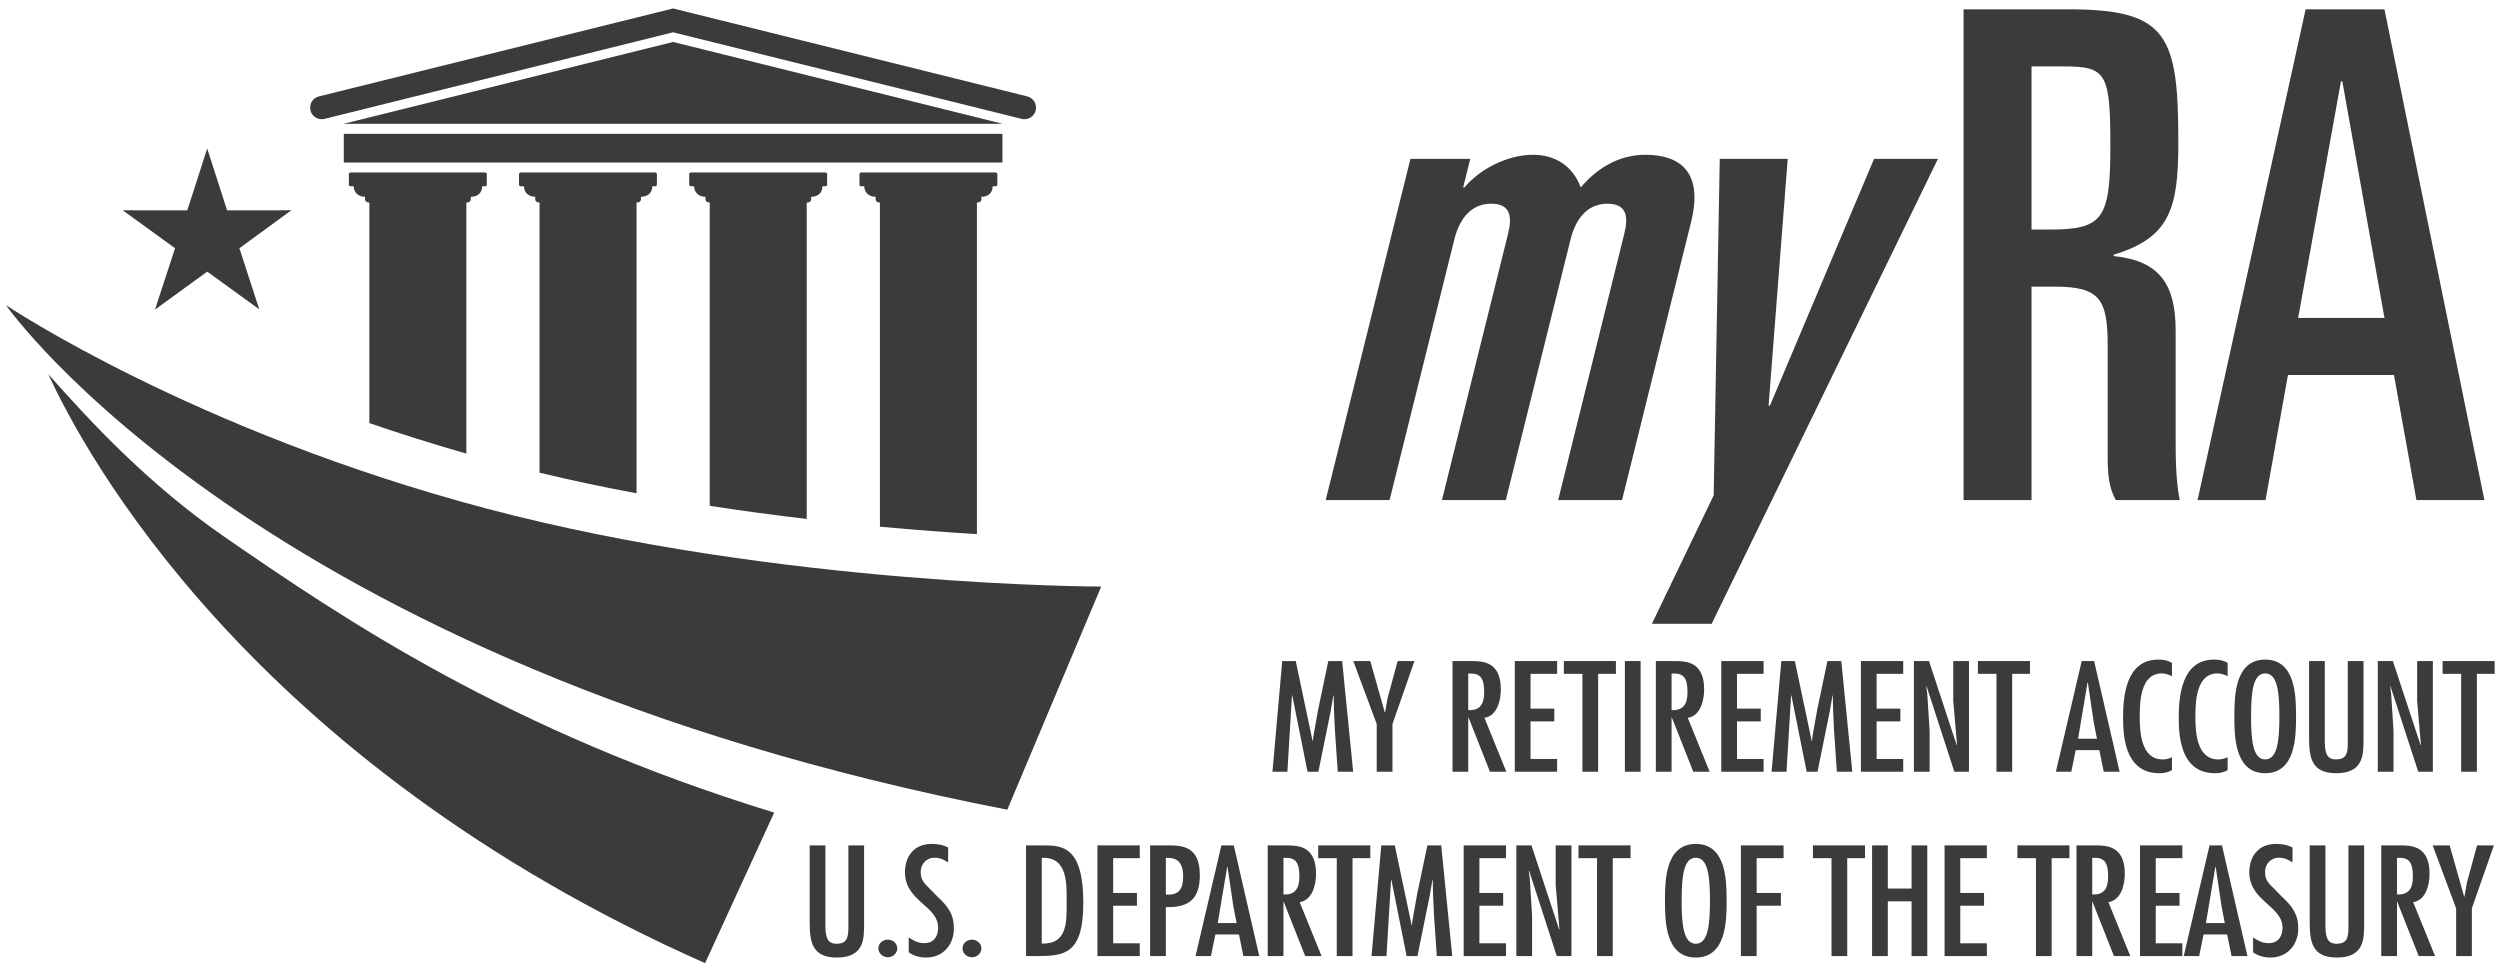
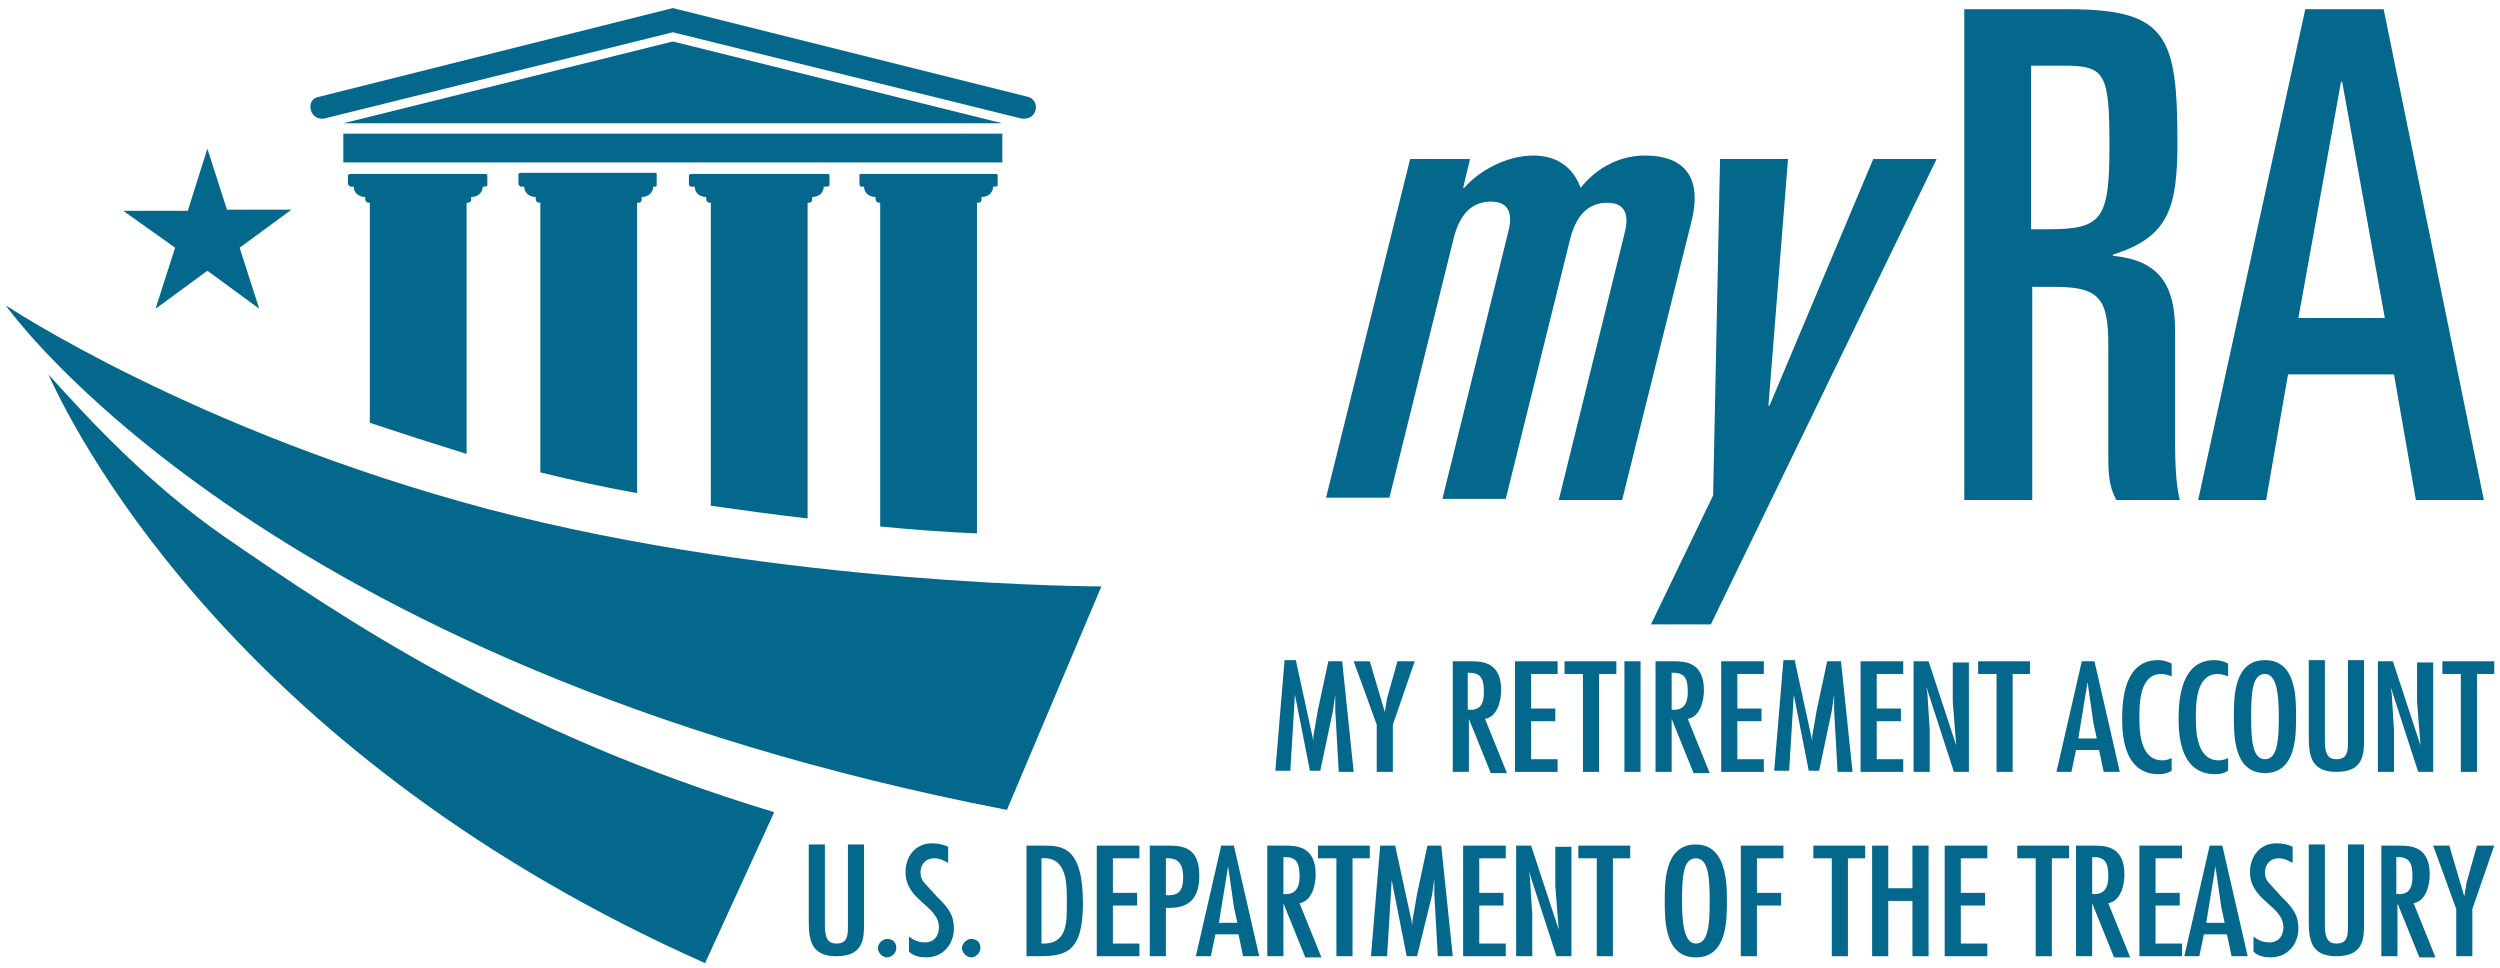
- <svg xmlns="http://www.w3.org/2000/svg" width="217px" height="84px" viewBox="0 0 217 84" version="1.1">
-   <defs />
-   <g id="Page-1" stroke="none" stroke-width="1" fill="none" fill-rule="evenodd">
-     <g id="Imported-Layers" transform="translate(1, 1)" fill="#3B3B3B">
-       <path d="M121.426,12.789 L126.62,12.789 L126.002,15.267 L126.121,15.267 C127.385,13.734 129.774,12.435 132.073,12.435 C133.963,12.435 135.498,13.379 136.21,15.267 C137.46,13.792 139.334,12.435 141.811,12.435 C144.817,12.435 146.871,13.91 145.785,18.275 L139.793,42.407 L134.248,42.407 L139.977,19.338 C140.36,17.804 140.224,16.683 138.513,16.683 C137.155,16.683 135.889,17.509 135.317,19.811 L129.705,42.407 L124.159,42.407 L129.889,19.338 C130.27,17.804 130.136,16.683 128.423,16.683 C127.067,16.683 125.799,17.509 125.229,19.811 L119.615,42.407 L114.071,42.407 L121.426,12.789" id="Fill-1" />
-       <path d="M148.274,12.789 L154.174,12.789 L152.513,34.206 L152.632,34.206 L161.668,12.789 L167.213,12.789 L147.573,53.145 L142.383,53.145 L147.748,41.994 L148.274,12.789" id="Fill-2" />
-       <path d="M169.438,-0.191 L178.582,-0.191 C187.196,-0.191 188.08,2.11 188.08,11.432 C188.08,17.155 187.313,19.633 182.475,21.107 L182.475,21.226 C186.486,21.639 187.846,23.704 187.846,27.716 L187.846,36.979 C187.846,38.513 187.846,40.637 188.199,42.407 L182.652,42.407 C182.065,41.345 181.946,40.283 181.946,38.572 L181.946,28.955 C181.946,24.943 181.235,23.881 177.342,23.881 L175.336,23.881 L175.336,42.407 L169.438,42.407 L169.438,-0.191 L169.438,-0.191 Z M175.336,18.925 L176.87,18.925 C181.534,18.925 182.18,18.04 182.18,11.668 C182.18,5.356 181.827,4.766 178.168,4.766 L175.336,4.766 L175.336,18.925 L175.336,18.925 Z" id="Fill-3" />
-       <path d="M199.129,-0.191 L205.971,-0.191 L214.645,42.407 L208.746,42.407 L206.797,31.551 L197.594,31.551 L195.649,42.407 L189.748,42.407 L199.129,-0.191 L199.129,-0.191 Z M198.479,26.595 L205.971,26.595 L202.315,6.064 L202.196,6.064 L198.479,26.595 L198.479,26.595 Z" id="Fill-4" />
-       <path d="M111.471,56.38 L112.932,63.312 L112.959,63.312 L113,62.916 L113.41,60.61 L114.297,56.38 L115.5,56.38 L116.455,65.987 L115.117,65.987 L114.871,62.407 L114.789,60.624 L114.762,59.362 L114.734,59.362 L114.502,60.738 L113.438,65.987 L112.494,65.987 L111.17,59.362 L111.143,59.362 L110.746,65.987 L109.449,65.987 L110.297,56.38 L111.471,56.38" id="Fill-5" />
-       <path d="M117.94,56.38 L119.197,60.827 L119.225,60.827 L119.443,59.591 L120.317,56.38 L121.777,56.38 L119.865,61.847 L119.865,65.987 L118.5,65.987 L118.5,61.847 L116.465,56.38 L117.94,56.38" id="Fill-6" />
-       <path d="M125.078,56.38 L126.717,56.38 C127.715,56.38 129.272,56.432 129.272,58.839 C129.272,59.744 128.984,61.12 127.852,61.312 L129.75,65.987 L128.328,65.987 L126.471,61.286 L126.444,61.286 L126.444,65.987 L125.078,65.987 L125.078,56.38 L125.078,56.38 Z M127.824,59.12 C127.824,58.203 127.701,57.438 126.662,57.463 L126.444,57.463 L126.444,60.636 C127.469,60.7 127.824,60.088 127.824,59.12 L127.824,59.12 Z" id="Fill-7" />
-       <path d="M134.158,56.38 L134.158,57.489 L131.85,57.489 L131.85,60.509 L133.912,60.509 L133.912,61.617 L131.85,61.617 L131.85,64.879 L134.158,64.879 L134.158,65.987 L130.484,65.987 L130.484,56.38 L134.158,56.38" id="Fill-8" />
-       <path d="M139.262,56.38 L139.262,57.489 L137.719,57.489 L137.719,65.987 L136.354,65.987 L136.354,57.489 L134.743,57.489 L134.743,56.38 L139.262,56.38" id="Fill-9" />
-       <path d="M140.039,56.38 L141.404,56.38 L141.404,65.987 L140.039,65.987 L140.039,56.38 Z" id="Fill-10" />
-       <path d="M142.727,56.38 L144.365,56.38 C145.363,56.38 146.92,56.432 146.92,58.839 C146.92,59.744 146.633,61.12 145.5,61.312 L147.399,65.987 L145.977,65.987 L144.119,61.286 L144.092,61.286 L144.092,65.987 L142.727,65.987 L142.727,56.38 L142.727,56.38 Z M145.473,59.12 C145.473,58.203 145.35,57.438 144.311,57.463 L144.092,57.463 L144.092,60.636 C145.117,60.7 145.473,60.088 145.473,59.12 L145.473,59.12 Z" id="Fill-11" />
-       <path d="M152.08,56.38 L152.08,57.489 L149.772,57.489 L149.772,60.509 L151.834,60.509 L151.834,61.617 L149.772,61.617 L149.772,64.879 L152.08,64.879 L152.08,65.987 L148.407,65.987 L148.407,56.38 L152.08,56.38" id="Fill-12" />
-       <path d="M154.793,56.38 L156.256,63.312 L156.283,63.312 L156.324,62.916 L156.733,60.61 L157.621,56.38 L158.823,56.38 L159.779,65.987 L158.44,65.987 L158.194,62.407 L158.113,60.624 L158.086,59.362 L158.059,59.362 L157.827,60.738 L156.76,65.987 L155.818,65.987 L154.494,59.362 L154.467,59.362 L154.07,65.987 L152.773,65.987 L153.62,56.38 L154.793,56.38" id="Fill-13" />
-       <path d="M164.199,56.38 L164.199,57.489 L161.891,57.489 L161.891,60.509 L163.953,60.509 L163.953,61.617 L161.891,61.617 L161.891,64.879 L164.199,64.879 L164.199,65.987 L160.526,65.987 L160.526,56.38 L164.199,56.38" id="Fill-14" />
-       <path d="M166.288,59.234 L166.492,62.458 L166.492,65.987 L165.127,65.987 L165.127,56.38 L166.438,56.38 L168.842,63.681 L168.869,63.656 L168.541,59.808 L168.541,56.38 L169.906,56.38 L169.906,65.987 L168.637,65.987 L166.233,58.585 L166.205,58.61 L166.288,59.234" id="Fill-15" />
-       <path d="M175.201,56.38 L175.201,57.489 L173.659,57.489 L173.659,65.987 L172.293,65.987 L172.293,57.489 L170.682,57.489 L170.682,56.38 L175.201,56.38" id="Fill-16" />
-       <path d="M180.77,56.38 L182.983,65.987 L181.604,65.987 L181.221,64.114 L179.172,64.114 L178.789,65.987 L177.451,65.987 L179.691,56.38 L180.77,56.38 L180.77,56.38 Z M180.742,61.732 L180.225,58.241 L180.198,58.241 L179.377,63.121 L181.016,63.121 L180.742,61.732 L180.742,61.732 Z" id="Fill-17" />
-       <path d="M187.527,57.693 C187.254,57.565 186.967,57.451 186.652,57.451 C184.742,57.451 184.729,60.05 184.729,61.248 C184.729,62.521 184.838,64.917 186.707,64.917 C187.008,64.917 187.268,64.854 187.527,64.726 L187.527,65.847 C187.186,66.051 186.83,66.115 186.436,66.115 C183.649,66.115 183.28,63.35 183.28,61.337 C183.28,59.413 183.539,56.253 186.34,56.253 C186.803,56.253 187.131,56.317 187.527,56.533 L187.527,57.693" id="Fill-18" />
-       <path d="M192.359,57.693 C192.086,57.565 191.799,57.451 191.485,57.451 C189.575,57.451 189.561,60.05 189.561,61.248 C189.561,62.521 189.67,64.917 191.539,64.917 C191.84,64.917 192.1,64.854 192.359,64.726 L192.359,65.847 C192.018,66.051 191.662,66.115 191.268,66.115 C188.48,66.115 188.112,63.35 188.112,61.337 C188.112,59.413 188.371,56.253 191.172,56.253 C191.635,56.253 191.963,56.317 192.359,56.533 L192.359,57.693" id="Fill-19" />
-       <path d="M198.297,61.184 C198.297,62.916 198.27,66.115 195.621,66.115 C192.971,66.115 192.943,62.916 192.943,61.184 C192.943,59.451 192.971,56.253 195.621,56.253 C198.27,56.253 198.297,59.451 198.297,61.184 L198.297,61.184 Z M194.393,61.184 C194.393,63.223 194.543,64.917 195.621,64.917 C196.7,64.917 196.85,63.223 196.85,61.184 C196.85,59.146 196.7,57.451 195.621,57.451 C194.543,57.451 194.393,59.146 194.393,61.184 L194.393,61.184 Z" id="Fill-20" />
-       <path d="M200.793,56.38 L200.793,63.426 C200.793,64.662 201.19,64.917 201.748,64.917 C202.692,64.917 202.774,64.356 202.787,63.566 L202.787,56.38 L204.153,56.38 L204.153,63.197 C204.153,64.459 204.166,66.115 201.789,66.115 C199.619,66.115 199.428,64.739 199.428,63.006 L199.428,56.38 L200.793,56.38" id="Fill-21" />
-       <path d="M206.553,59.234 L206.758,62.458 L206.758,65.987 L205.393,65.987 L205.393,56.38 L206.703,56.38 L209.108,63.681 L209.135,63.656 L208.807,59.808 L208.807,56.38 L210.172,56.38 L210.172,65.987 L208.902,65.987 L206.498,58.585 L206.471,58.61 L206.553,59.234" id="Fill-22" />
-       <path d="M215.535,56.38 L215.535,57.489 L213.992,57.489 L213.992,65.987 L212.627,65.987 L212.627,57.489 L211.016,57.489 L211.016,56.38 L215.535,56.38" id="Fill-23" />
-       <path d="M70.645,72.38 L70.645,79.426 C70.645,80.662 71.041,80.917 71.6,80.917 C72.543,80.917 72.625,80.356 72.639,79.566 L72.639,72.38 L74.004,72.38 L74.004,79.197 C74.004,80.458 74.018,82.115 71.641,82.115 C69.471,82.115 69.28,80.739 69.28,79.006 L69.28,72.38 L70.645,72.38" id="Fill-24" />
-       <path d="M75.245,81.312 C75.245,80.904 75.613,80.561 76.062,80.561 C76.514,80.561 76.883,80.904 76.883,81.312 C76.883,81.745 76.514,82.089 76.062,82.089 C75.613,82.089 75.245,81.745 75.245,81.312" id="Fill-25" />
-       <path d="M81.291,73.858 C80.937,73.616 80.596,73.451 80.131,73.451 C79.381,73.451 78.916,74.024 78.916,74.686 C78.916,75.107 79.025,75.4 79.299,75.732 L80.336,76.789 C81.264,77.668 81.797,78.305 81.797,79.605 C81.797,80.955 80.897,82.115 79.381,82.115 C78.848,82.115 78.301,81.975 77.877,81.656 L77.877,80.369 C78.287,80.649 78.697,80.866 79.231,80.866 C80.076,80.866 80.432,80.242 80.432,79.528 C80.432,77.617 77.551,77.235 77.551,74.712 C77.551,73.362 78.315,72.253 79.857,72.253 C80.377,72.253 80.87,72.33 81.305,72.572 L81.291,73.858" id="Fill-26" />
-       <path d="M82.545,81.312 C82.545,80.904 82.914,80.561 83.366,80.561 C83.817,80.561 84.184,80.904 84.184,81.312 C84.184,81.745 83.817,82.089 83.366,82.089 C82.914,82.089 82.545,81.745 82.545,81.312" id="Fill-27" />
-       <path d="M89.59,72.38 C91.201,72.38 93.031,72.482 93.031,77.35 C93.031,81.783 91.447,81.987 89.002,81.987 L88.061,81.987 L88.061,72.38 L89.59,72.38 L89.59,72.38 Z M89.426,73.463 L89.426,80.904 C91.68,80.968 91.584,78.98 91.584,77.35 C91.584,75.871 91.735,73.336 89.426,73.463 L89.426,73.463 Z" id="Fill-28" />
-       <path d="M97.932,72.38 L97.932,73.489 L95.623,73.489 L95.623,76.509 L97.686,76.509 L97.686,77.617 L95.623,77.617 L95.623,80.879 L97.932,80.879 L97.932,81.987 L94.258,81.987 L94.258,72.38 L97.932,72.38" id="Fill-29" />
-       <path d="M98.83,81.987 L98.83,72.38 L100.469,72.38 C101.643,72.38 103.145,72.482 103.145,74.954 C103.145,76.904 102.327,77.808 100.196,77.732 L100.196,81.987 L98.83,81.987 L98.83,81.987 Z M100.196,73.463 L100.196,76.649 C101.369,76.725 101.698,76.126 101.698,75.056 C101.698,74.19 101.424,73.463 100.387,73.463 L100.196,73.463 L100.196,73.463 Z" id="Fill-30" />
-       <path d="M106.092,72.38 L108.305,81.987 L106.926,81.987 L106.543,80.114 L104.495,80.114 L104.112,81.987 L102.774,81.987 L105.014,72.38 L106.092,72.38 L106.092,72.38 Z M106.065,77.732 L105.547,74.241 L105.52,74.241 L104.699,79.121 L106.338,79.121 L106.065,77.732 L106.065,77.732 Z" id="Fill-31" />
-       <path d="M109.039,72.38 L110.678,72.38 C111.676,72.38 113.233,72.432 113.233,74.839 C113.233,75.744 112.946,77.12 111.813,77.311 L113.711,81.987 L112.289,81.987 L110.432,77.286 L110.405,77.286 L110.405,81.987 L109.039,81.987 L109.039,72.38 L109.039,72.38 Z M111.785,75.12 C111.785,74.203 111.662,73.438 110.623,73.463 L110.405,73.463 L110.405,76.636 C111.43,76.7 111.785,76.088 111.785,75.12 L111.785,75.12 Z" id="Fill-32" />
-       <path d="M117.942,72.38 L117.942,73.489 L116.398,73.489 L116.398,81.987 L115.032,81.987 L115.032,73.489 L113.42,73.489 L113.42,72.38 L117.942,72.38" id="Fill-33" />
-       <path d="M120.069,72.38 L121.531,79.312 L121.559,79.312 L121.6,78.916 L122.008,76.61 L122.897,72.38 L124.098,72.38 L125.055,81.987 L123.715,81.987 L123.469,78.407 L123.389,76.624 L123.362,75.362 L123.334,75.362 L123.102,76.738 L122.035,81.987 L121.094,81.987 L119.77,75.362 L119.743,75.362 L119.346,81.987 L118.049,81.987 L118.895,72.38 L120.069,72.38" id="Fill-34" />
-       <path d="M129.721,72.38 L129.721,73.489 L127.412,73.489 L127.412,76.509 L129.475,76.509 L129.475,77.617 L127.412,77.617 L127.412,80.879 L129.721,80.879 L129.721,81.987 L126.047,81.987 L126.047,72.38 L129.721,72.38" id="Fill-35" />
-       <path d="M131.781,75.234 L131.984,78.458 L131.984,81.987 L130.619,81.987 L130.619,72.38 L131.932,72.38 L134.334,79.681 L134.361,79.656 L134.033,75.808 L134.033,72.38 L135.401,72.38 L135.401,81.987 L134.129,81.987 L131.727,74.585 L131.699,74.61 L131.781,75.234" id="Fill-36" />
-       <path d="M140.532,72.38 L140.532,73.489 L138.988,73.489 L138.988,81.987 L137.623,81.987 L137.623,73.489 L136.012,73.489 L136.012,72.38 L140.532,72.38" id="Fill-37" />
-       <path d="M148.871,77.184 C148.871,78.916 148.844,82.115 146.195,82.115 C143.545,82.115 143.518,78.916 143.518,77.184 C143.518,75.451 143.545,72.253 146.195,72.253 C148.844,72.253 148.871,75.451 148.871,77.184 L148.871,77.184 Z M144.967,77.184 C144.967,79.223 145.117,80.917 146.195,80.917 C147.274,80.917 147.424,79.223 147.424,77.184 C147.424,75.146 147.274,73.451 146.195,73.451 C145.117,73.451 144.967,75.146 144.967,77.184 L144.967,77.184 Z" id="Fill-38" />
-       <path d="M153.813,72.38 L153.813,73.489 L151.477,73.489 L151.477,76.509 L153.58,76.509 L153.58,77.617 L151.477,77.617 L151.477,81.987 L150.111,81.987 L150.111,72.38 L153.813,72.38" id="Fill-39" />
-       <path d="M160.883,72.38 L160.883,73.489 L159.34,73.489 L159.34,81.987 L157.975,81.987 L157.975,73.489 L156.364,73.489 L156.364,72.38 L160.883,72.38" id="Fill-40" />
-       <path d="M162.861,72.38 L162.861,76.126 L164.924,76.126 L164.924,72.38 L166.289,72.38 L166.289,81.987 L164.924,81.987 L164.924,77.235 L162.861,77.235 L162.861,81.987 L161.496,81.987 L161.496,72.38 L162.861,72.38" id="Fill-41" />
-       <path d="M171.461,72.38 L171.461,73.489 L169.152,73.489 L169.152,76.509 L171.215,76.509 L171.215,77.617 L169.152,77.617 L169.152,80.879 L171.461,80.879 L171.461,81.987 L167.788,81.987 L167.788,72.38 L171.461,72.38" id="Fill-42" />
-       <path d="M178.627,72.38 L178.627,73.489 L177.084,73.489 L177.084,81.987 L175.719,81.987 L175.719,73.489 L174.108,73.489 L174.108,72.38 L178.627,72.38" id="Fill-43" />
-       <path d="M179.24,72.38 L180.879,72.38 C181.875,72.38 183.432,72.432 183.432,74.839 C183.432,75.744 183.147,77.12 182.012,77.311 L183.91,81.987 L182.49,81.987 L180.633,77.286 L180.605,77.286 L180.605,81.987 L179.24,81.987 L179.24,72.38 L179.24,72.38 Z M181.985,75.12 C181.985,74.203 181.862,73.438 180.824,73.463 L180.605,73.463 L180.605,76.636 C181.629,76.7 181.985,76.088 181.985,75.12 L181.985,75.12 Z" id="Fill-44" />
-       <path d="M188.428,72.38 L188.428,73.489 L186.119,73.489 L186.119,76.509 L188.182,76.509 L188.182,77.617 L186.119,77.617 L186.119,80.879 L188.428,80.879 L188.428,81.987 L184.754,81.987 L184.754,72.38 L188.428,72.38" id="Fill-45" />
-       <path d="M191.867,72.38 L194.08,81.987 L192.699,81.987 L192.319,80.114 L190.27,80.114 L189.887,81.987 L188.549,81.987 L190.787,72.38 L191.867,72.38 L191.867,72.38 Z M191.84,77.732 L191.321,74.241 L191.293,74.241 L190.475,79.121 L192.113,79.121 L191.84,77.732 L191.84,77.732 Z" id="Fill-46" />
-       <path d="M197.983,73.858 C197.627,73.616 197.285,73.451 196.822,73.451 C196.07,73.451 195.605,74.024 195.605,74.686 C195.605,75.107 195.715,75.4 195.988,75.732 L197.028,76.789 C197.955,77.668 198.488,78.305 198.488,79.605 C198.488,80.955 197.586,82.115 196.07,82.115 C195.538,82.115 194.992,81.975 194.569,81.656 L194.569,80.369 C194.979,80.649 195.387,80.866 195.92,80.866 C196.768,80.866 197.121,80.242 197.121,79.528 C197.121,77.617 194.24,77.235 194.24,74.712 C194.24,73.362 195.006,72.253 196.549,72.253 C197.067,72.253 197.559,72.33 197.996,72.572 L197.983,73.858" id="Fill-47" />
-       <path d="M200.848,72.38 L200.848,79.426 C200.848,80.662 201.245,80.917 201.803,80.917 C202.746,80.917 202.828,80.356 202.842,79.566 L202.842,72.38 L204.207,72.38 L204.207,79.197 C204.207,80.458 204.221,82.115 201.844,82.115 C199.674,82.115 199.483,80.739 199.483,79.006 L199.483,72.38 L200.848,72.38" id="Fill-48" />
-       <path d="M205.693,72.38 L207.332,72.38 C208.328,72.38 209.885,72.432 209.885,74.839 C209.885,75.744 209.6,77.12 208.465,77.311 L210.364,81.987 L208.944,81.987 L207.086,77.286 L207.059,77.286 L207.059,81.987 L205.693,81.987 L205.693,72.38 L205.693,72.38 Z M208.437,75.12 C208.437,74.203 208.315,73.438 207.277,73.463 L207.059,73.463 L207.059,76.636 C208.082,76.7 208.437,76.088 208.437,75.12 L208.437,75.12 Z" id="Fill-49" />
-       <path d="M211.631,72.38 L212.887,76.827 L212.914,76.827 L213.133,75.591 L214.008,72.38 L215.469,72.38 L213.557,77.847 L213.557,81.987 L212.192,81.987 L212.192,77.847 L210.156,72.38 L211.631,72.38" id="Fill-50" />
-       <path d="M14.195,20.547 L12.453,25.874 L16.986,22.578 L21.504,25.85 L19.78,20.547 L24.289,17.253 L18.712,17.259 L16.986,11.889 L15.257,17.259 L9.649,17.253 L14.195,20.547" id="Fill-51" />
-       <path d="M57.429,2.642 L57.422,2.642 L28.828,9.744 L86.02,9.744 L57.429,2.642" id="Fill-52" />
-       <path d="M26.922,9.349 C27,9.349 27.09,9.344 27.166,9.319 L57.422,1.804 L87.684,9.319 C87.758,9.344 87.845,9.349 87.918,9.349 C88.373,9.349 88.783,9.043 88.899,8.588 C89.031,8.049 88.703,7.499 88.166,7.367 L57.422,-0.266 L26.684,7.367 C26.143,7.499 25.815,8.049 25.951,8.588 C26.063,9.043 26.475,9.349 26.922,9.349" id="Fill-53" />
-       <path d="M39.719,13.107 L86.013,13.107 L86.013,10.619 L28.841,10.619 L28.841,13.107 L39.719,13.107" id="Fill-54" />
-       <path d="M58.983,15.17 L59.248,15.17 C59.248,15.677 59.629,16.082 60.233,16.082 L60.233,16.303 C60.233,16.451 60.367,16.577 60.544,16.577 L60.604,16.577 L60.604,42.905 C63.495,43.35 66.315,43.73 69.024,44.044 L69.024,16.577 L69.104,16.577 C69.275,16.577 69.411,16.451 69.411,16.303 L69.411,16.082 C70.013,16.082 70.387,15.721 70.387,15.17 L70.643,15.17 C70.727,15.17 70.793,15.107 70.793,15.033 L70.793,14.107 C70.793,14.039 70.727,13.969 70.643,13.969 L58.983,13.969 C58.894,13.969 58.824,14.039 58.824,14.107 L58.824,15.033 C58.824,15.107 58.894,15.17 58.983,15.17" id="Fill-55" />
-       <path d="M73.747,15.17 L74.018,15.17 C74.018,15.677 74.403,16.082 75.004,16.082 L75.004,16.303 C75.004,16.451 75.143,16.577 75.311,16.577 L75.377,16.577 L75.377,44.719 C78.46,44.999 81.297,45.213 83.796,45.363 L83.796,16.577 L83.871,16.577 C84.045,16.577 84.185,16.451 84.185,16.303 L84.185,16.082 C84.785,16.082 85.164,15.721 85.164,15.17 L85.411,15.17 C85.492,15.17 85.569,15.107 85.569,15.033 L85.569,14.107 C85.569,14.039 85.492,13.969 85.411,13.969 L73.747,13.969 C73.668,13.969 73.602,14.039 73.602,14.107 L73.602,15.033 C73.602,15.107 73.668,15.17 73.747,15.17" id="Fill-56" />
-       <path d="M29.44,15.17 L29.701,15.17 C29.701,15.677 30.084,16.082 30.685,16.082 L30.685,16.303 C30.685,16.451 30.823,16.577 30.995,16.577 L31.061,16.577 L31.061,35.723 C33.719,36.641 36.53,37.527 39.479,38.373 L39.479,16.577 L39.561,16.577 C39.727,16.577 39.866,16.451 39.866,16.303 L39.866,16.082 C40.469,16.082 40.852,15.721 40.852,15.17 L41.093,15.17 C41.181,15.17 41.254,15.107 41.254,15.033 L41.254,14.107 C41.254,14.039 41.181,13.969 41.093,13.969 L29.44,13.969 C29.356,13.969 29.284,14.039 29.284,14.107 L29.284,15.033 C29.284,15.107 29.356,15.17 29.44,15.17" id="Fill-57" />
-       <path d="M44.209,15.17 L44.479,15.17 C44.479,15.677 44.855,16.082 45.457,16.082 L45.457,16.303 C45.457,16.451 45.602,16.577 45.768,16.577 L45.832,16.577 L45.832,40.029 C48.635,40.705 51.457,41.299 54.252,41.817 L54.252,16.577 L54.328,16.577 C54.495,16.577 54.637,16.451 54.637,16.303 L54.637,16.082 C55.24,16.082 55.619,15.721 55.619,15.17 L55.869,15.17 C55.951,15.17 56.018,15.107 56.018,15.033 L56.018,14.107 C56.018,14.039 55.951,13.969 55.869,13.969 L44.209,13.969 C44.121,13.969 44.051,14.039 44.051,14.107 L44.051,15.033 C44.051,15.107 44.121,15.17 44.209,15.17" id="Fill-58" />
-       <path d="M18.485,45.6 C11.883,41.042 6.866,35.621 3.194,31.482 C6.237,38.123 20.559,65.019 60.201,82.602 L66.199,69.533 C43.143,62.475 28.684,52.634 18.485,45.6" id="Fill-59" />
-       <path d="M86.434,69.282 L94.584,49.913 C94.584,49.913 66.877,49.913 41.346,43.174 C15.811,36.434 -0.48,25.487 -0.48,25.487 C-0.48,25.487 21.252,56.654 86.434,69.282" id="Fill-60" />
+ <svg xmlns="http://www.w3.org/2000/svg" version="1.1" id="Layer_1" x="0px" y="0px" viewBox="0 0 217 84" enable-background="new 0 0 217 84" xml:space="preserve">
+   <g id="Page-1">
+     <g id="Imported-Layers" transform="translate(1, 1)">
+       <path id="Fill-1" fill="#04688C" d="M121.4,12.8h5.2l-0.6,2.5h0.1c1.3-1.5,3.7-2.8,6-2.8    c1.9,0,3.4,0.9,4.1,2.8c1.2-1.5,3.1-2.8,5.6-2.8c3,0,5.1,1.5,4,5.8l-6,24.1h-5.5l5.7-23.1c0.4-1.5,0.2-2.7-1.5-2.7    c-1.4,0-2.6,0.8-3.2,3.1l-5.6,22.6h-5.5l5.7-23.1c0.4-1.5,0.2-2.7-1.5-2.7c-1.4,0-2.6,0.8-3.2,3.1l-5.6,22.6h-5.5L121.4,12.8" />
+       <path id="Fill-2" fill="#04688C" d="M148.3,12.8h5.9l-1.7,21.4h0.1l9-21.4h5.5l-19.6,40.4h-5.2    l5.4-11.2L148.3,12.8" />
+       <path id="Fill-3" fill="#04688C" d="M169.4-0.2h9.1c8.6,0,9.5,2.3,9.5,11.6c0,5.7-0.8,8.2-5.6,9.7v0.1    c4,0.4,5.4,2.5,5.4,6.5V37c0,1.5,0,3.7,0.4,5.4h-5.5c-0.6-1.1-0.7-2.1-0.7-3.8V29c0-4-0.7-5.1-4.6-5.1h-2v18.5h-5.9V-0.2    L169.4-0.2z M175.3,18.9h1.5c4.7,0,5.3-0.9,5.3-7.3c0-6.3-0.4-6.9-4-6.9h-2.8V18.9L175.3,18.9z" />
+       <path id="Fill-4" fill="#04688C" d="M199.1-0.2h6.8l8.7,42.6h-5.9l-1.9-10.9h-9.2l-1.9,10.9h-5.9    L199.1-0.2L199.1-0.2z M198.5,26.6h7.5l-3.7-20.5h-0.1L198.5,26.6L198.5,26.6z" />
+       <path id="Fill-5" fill="#04688C" d="M111.5,56.4l1.5,6.9h0l0-0.4l0.4-2.3l0.9-4.2h1.2l1,9.6h-1.3    l-0.2-3.6l-0.1-1.8l0-1.3h0l-0.2,1.4l-1.1,5.2h-0.9l-1.3-6.6h0l-0.4,6.6h-1.3l0.8-9.6H111.5" />
+       <path id="Fill-6" fill="#04688C" d="M117.9,56.4l1.3,4.4h0l0.2-1.2l0.9-3.2h1.5l-1.9,5.5V66h-1.4v-4.1    l-2-5.5H117.9" />
+       <path id="Fill-7" fill="#04688C" d="M125.1,56.4h1.6c1,0,2.6,0.1,2.6,2.5c0,0.9-0.3,2.3-1.4,2.5    l1.9,4.7h-1.4l-1.9-4.7h0V66h-1.4V56.4L125.1,56.4z M127.8,59.1c0-0.9-0.1-1.7-1.2-1.7h-0.2v3.2C127.5,60.7,127.8,60.1,127.8,59.1    L127.8,59.1z" />
+       <path id="Fill-8" fill="#04688C" d="M134.2,56.4v1.1h-2.3v3h2.1v1.1h-2.1v3.3h2.3V66h-3.7v-9.6H134.2" />
+       <path id="Fill-9" fill="#04688C" d="M139.3,56.4v1.1h-1.5V66h-1.4v-8.5h-1.6v-1.1H139.3" />
+       <path id="Fill-10" fill="#04688C" d="M140,56.4h1.4V66H140V56.4z" />
+       <path id="Fill-11" fill="#04688C" d="M142.7,56.4h1.6c1,0,2.6,0.1,2.6,2.5c0,0.9-0.3,2.3-1.4,2.5    l1.9,4.7H146l-1.9-4.7h0V66h-1.4V56.4L142.7,56.4z M145.5,59.1c0-0.9-0.1-1.7-1.2-1.7h-0.2v3.2C145.1,60.7,145.5,60.1,145.5,59.1    L145.5,59.1z" />
+       <path id="Fill-12" fill="#04688C" d="M152.1,56.4v1.1h-2.3v3h2.1v1.1h-2.1v3.3h2.3V66h-3.7v-9.6H152.1    " />
+       <path id="Fill-13" fill="#04688C" d="M154.8,56.4l1.5,6.9h0l0-0.4l0.4-2.3l0.9-4.2h1.2l1,9.6h-1.3    l-0.2-3.6l-0.1-1.8l0-1.3h0l-0.2,1.4l-1.1,5.2h-0.9l-1.3-6.6h0l-0.4,6.6h-1.3l0.8-9.6H154.8" />
+       <path id="Fill-14" fill="#04688C" d="M164.2,56.4v1.1h-2.3v3h2.1v1.1h-2.1v3.3h2.3V66h-3.7v-9.6H164.2    " />
+       <path id="Fill-15" fill="#04688C" d="M166.3,59.2l0.2,3.2V66h-1.4v-9.6h1.3l2.4,7.3l0,0l-0.3-3.8v-3.4    h1.4V66h-1.3l-2.4-7.4l0,0L166.3,59.2" />
+       <path id="Fill-16" fill="#04688C" d="M175.2,56.4v1.1h-1.5V66h-1.4v-8.5h-1.6v-1.1H175.2" />
+       <path id="Fill-17" fill="#04688C" d="M180.8,56.4L183,66h-1.4l-0.4-1.9h-2l-0.4,1.9h-1.3l2.2-9.6    H180.8L180.8,56.4z M180.7,61.7l-0.5-3.5h0l-0.8,4.9h1.6L180.7,61.7L180.7,61.7z" />
+       <path id="Fill-18" fill="#04688C" d="M187.5,57.7c-0.3-0.1-0.6-0.2-0.9-0.2c-1.9,0-1.9,2.6-1.9,3.8    c0,1.3,0.1,3.7,2,3.7c0.3,0,0.6-0.1,0.8-0.2v1.1c-0.3,0.2-0.7,0.3-1.1,0.3c-2.8,0-3.2-2.8-3.2-4.8c0-1.9,0.3-5.1,3.1-5.1    c0.5,0,0.8,0.1,1.2,0.3V57.7" />
+       <path id="Fill-19" fill="#04688C" d="M192.4,57.7c-0.3-0.1-0.6-0.2-0.9-0.2c-1.9,0-1.9,2.6-1.9,3.8    c0,1.3,0.1,3.7,2,3.7c0.3,0,0.6-0.1,0.8-0.2v1.1c-0.3,0.2-0.7,0.3-1.1,0.3c-2.8,0-3.2-2.8-3.2-4.8c0-1.9,0.3-5.1,3.1-5.1    c0.5,0,0.8,0.1,1.2,0.3V57.7" />
+       <path id="Fill-20" fill="#04688C" d="M198.3,61.2c0,1.7,0,4.9-2.7,4.9c-2.7,0-2.7-3.2-2.7-4.9    c0-1.7,0-4.9,2.7-4.9C198.3,56.3,198.3,59.5,198.3,61.2L198.3,61.2z M194.4,61.2c0,2,0.1,3.7,1.2,3.7c1.1,0,1.2-1.7,1.2-3.7    c0-2-0.2-3.7-1.2-3.7C194.5,57.5,194.4,59.1,194.4,61.2L194.4,61.2z" />
+       <path id="Fill-21" fill="#04688C" d="M200.8,56.4v7c0,1.2,0.4,1.5,1,1.5c0.9,0,1-0.6,1-1.4v-7.2h1.4    v6.8c0,1.3,0,2.9-2.4,2.9c-2.2,0-2.4-1.4-2.4-3.1v-6.6H200.8" />
+       <path id="Fill-22" fill="#04688C" d="M206.6,59.2l0.2,3.2V66h-1.4v-9.6h1.3l2.4,7.3l0,0l-0.3-3.8v-3.4    h1.4V66h-1.3l-2.4-7.4l0,0L206.6,59.2" />
+       <path id="Fill-23" fill="#04688C" d="M215.5,56.4v1.1H214V66h-1.4v-8.5H211v-1.1H215.5" />
+       <path id="Fill-24" fill="#04688C" d="M70.6,72.4v7c0,1.2,0.4,1.5,1,1.5c0.9,0,1-0.6,1-1.4v-7.2H74v6.8    c0,1.3,0,2.9-2.4,2.9c-2.2,0-2.4-1.4-2.4-3.1v-6.6H70.6" />
+       <path id="Fill-25" fill="#04688C" d="M75.2,81.3c0-0.4,0.4-0.8,0.8-0.8c0.5,0,0.8,0.3,0.8,0.8    c0,0.4-0.4,0.8-0.8,0.8C75.6,82.1,75.2,81.7,75.2,81.3" />
+       <path id="Fill-26" fill="#04688C" d="M81.3,73.9c-0.4-0.2-0.7-0.4-1.2-0.4c-0.8,0-1.2,0.6-1.2,1.2    c0,0.4,0.1,0.7,0.4,1l1,1.1c0.9,0.9,1.5,1.5,1.5,2.8c0,1.3-0.9,2.5-2.4,2.5c-0.5,0-1.1-0.1-1.5-0.5v-1.3c0.4,0.3,0.8,0.5,1.4,0.5    c0.8,0,1.2-0.6,1.2-1.3c0-1.9-2.9-2.3-2.9-4.8c0-1.3,0.8-2.5,2.3-2.5c0.5,0,1,0.1,1.4,0.3L81.3,73.9" />
+       <path id="Fill-27" fill="#04688C" d="M82.5,81.3c0-0.4,0.4-0.8,0.8-0.8c0.5,0,0.8,0.3,0.8,0.8    c0,0.4-0.4,0.8-0.8,0.8C82.9,82.1,82.5,81.7,82.5,81.3" />
+       <path id="Fill-28" fill="#04688C" d="M89.6,72.4c1.6,0,3.4,0.1,3.4,5c0,4.4-1.6,4.6-4,4.6h-0.9v-9.6    H89.6L89.6,72.4z M89.4,73.5v7.4c2.3,0.1,2.2-1.9,2.2-3.6C91.6,75.9,91.7,73.3,89.4,73.5L89.4,73.5z" />
+       <path id="Fill-29" fill="#04688C" d="M97.9,72.4v1.1h-2.3v3h2.1v1.1h-2.1v3.3h2.3V82h-3.7v-9.6H97.9" />
+       <path id="Fill-30" fill="#04688C" d="M98.8,82v-9.6h1.6c1.2,0,2.7,0.1,2.7,2.6c0,1.9-0.8,2.9-2.9,2.8    V82H98.8L98.8,82z M100.2,73.5v3.2c1.2,0.1,1.5-0.5,1.5-1.6c0-0.9-0.3-1.6-1.3-1.6H100.2L100.2,73.5z" />
+       <path id="Fill-31" fill="#04688C" d="M106.1,72.4l2.2,9.6h-1.4l-0.4-1.9h-2l-0.4,1.9h-1.3l2.2-9.6    H106.1L106.1,72.4z M106.1,77.7l-0.5-3.5h0l-0.8,4.9h1.6L106.1,77.7L106.1,77.7z" />
+       <path id="Fill-32" fill="#04688C" d="M109,72.4h1.6c1,0,2.6,0.1,2.6,2.5c0,0.9-0.3,2.3-1.4,2.5    l1.9,4.7h-1.4l-1.9-4.7h0V82H109V72.4L109,72.4z M111.8,75.1c0-0.9-0.1-1.7-1.2-1.7h-0.2v3.2C111.4,76.7,111.8,76.1,111.8,75.1    L111.8,75.1z" />
+       <path id="Fill-33" fill="#04688C" d="M117.9,72.4v1.1h-1.5V82H115v-8.5h-1.6v-1.1H117.9" />
+       <path id="Fill-34" fill="#04688C" d="M120.1,72.4l1.5,6.9h0l0-0.4l0.4-2.3l0.9-4.2h1.2l1,9.6h-1.3    l-0.2-3.6l-0.1-1.8l0-1.3h0l-0.2,1.4L122,82h-0.9l-1.3-6.6h0l-0.4,6.6H118l0.8-9.6H120.1" />
+       <path id="Fill-35" fill="#04688C" d="M129.7,72.4v1.1h-2.3v3h2.1v1.1h-2.1v3.3h2.3V82H126v-9.6H129.7" />
+       <path id="Fill-36" fill="#04688C" d="M131.8,75.2l0.2,3.2V82h-1.4v-9.6h1.3l2.4,7.3l0,0l-0.3-3.8v-3.4    h1.4V82h-1.3l-2.4-7.4l0,0L131.8,75.2" />
+       <path id="Fill-37" fill="#04688C" d="M140.5,72.4v1.1H139V82h-1.4v-8.5H136v-1.1H140.5" />
+       <path id="Fill-38" fill="#04688C" d="M148.9,77.2c0,1.7,0,4.9-2.7,4.9c-2.7,0-2.7-3.2-2.7-4.9    c0-1.7,0-4.9,2.7-4.9C148.8,72.3,148.9,75.5,148.9,77.2L148.9,77.2z M145,77.2c0,2,0.2,3.7,1.2,3.7c1.1,0,1.2-1.7,1.2-3.7    c0-2-0.1-3.7-1.2-3.7C145.1,73.5,145,75.1,145,77.2L145,77.2z" />
+       <path id="Fill-39" fill="#04688C" d="M153.8,72.4v1.1h-2.3v3h2.1v1.1h-2.1V82h-1.4v-9.6H153.8" />
+       <path id="Fill-40" fill="#04688C" d="M160.9,72.4v1.1h-1.5V82H158v-8.5h-1.6v-1.1H160.9" />
+       <path id="Fill-41" fill="#04688C" d="M162.9,72.4v3.7h2.1v-3.7h1.4V82h-1.4v-4.8h-2.1V82h-1.4v-9.6    H162.9" />
+       <path id="Fill-42" fill="#04688C" d="M171.5,72.4v1.1h-2.3v3h2.1v1.1h-2.1v3.3h2.3V82h-3.7v-9.6H171.5    " />
+       <path id="Fill-43" fill="#04688C" d="M178.6,72.4v1.1h-1.5V82h-1.4v-8.5h-1.6v-1.1H178.6" />
+       <path id="Fill-44" fill="#04688C" d="M179.2,72.4h1.6c1,0,2.6,0.1,2.6,2.5c0,0.9-0.3,2.3-1.4,2.5    l1.9,4.7h-1.4l-1.9-4.7h0V82h-1.4V72.4L179.2,72.4z M182,75.1c0-0.9-0.1-1.7-1.2-1.7h-0.2v3.2C181.6,76.7,182,76.1,182,75.1    L182,75.1z" />
+       <path id="Fill-45" fill="#04688C" d="M188.4,72.4v1.1h-2.3v3h2.1v1.1h-2.1v3.3h2.3V82h-3.7v-9.6H188.4    " />
+       <path id="Fill-46" fill="#04688C" d="M191.9,72.4l2.2,9.6h-1.4l-0.4-1.9h-2l-0.4,1.9h-1.3l2.2-9.6    H191.9L191.9,72.4z M191.8,77.7l-0.5-3.5h0l-0.8,4.9h1.6L191.8,77.7L191.8,77.7z" />
+       <path id="Fill-47" fill="#04688C" d="M198,73.9c-0.4-0.2-0.7-0.4-1.2-0.4c-0.8,0-1.2,0.6-1.2,1.2    c0,0.4,0.1,0.7,0.4,1l1,1.1c0.9,0.9,1.5,1.5,1.5,2.8c0,1.3-0.9,2.5-2.4,2.5c-0.5,0-1.1-0.1-1.5-0.5v-1.3c0.4,0.3,0.8,0.5,1.4,0.5    c0.8,0,1.2-0.6,1.2-1.3c0-1.9-2.9-2.3-2.9-4.8c0-1.3,0.8-2.5,2.3-2.5c0.5,0,1,0.1,1.4,0.3L198,73.9" />
+       <path id="Fill-48" fill="#04688C" d="M200.8,72.4v7c0,1.2,0.4,1.5,1,1.5c0.9,0,1-0.6,1-1.4v-7.2h1.4    v6.8c0,1.3,0,2.9-2.4,2.9c-2.2,0-2.4-1.4-2.4-3.1v-6.6H200.8" />
+       <path id="Fill-49" fill="#04688C" d="M205.7,72.4h1.6c1,0,2.6,0.1,2.6,2.5c0,0.9-0.3,2.3-1.4,2.5    l1.9,4.7h-1.4l-1.9-4.7h0V82h-1.4V72.4L205.7,72.4z M208.4,75.1c0-0.9-0.1-1.7-1.2-1.7h-0.2v3.2C208.1,76.7,208.4,76.1,208.4,75.1    L208.4,75.1z" />
+       <path id="Fill-50" fill="#04688C" d="M211.6,72.4l1.3,4.4h0l0.2-1.2l0.9-3.2h1.5l-1.9,5.5V82h-1.4    v-4.1l-2-5.5H211.6" />
+       <path id="Fill-51" fill="#04688C" d="M14.2,20.5l-1.7,5.3l4.5-3.3l4.5,3.3l-1.7-5.3l4.5-3.3l-5.6,0    L17,11.9l-1.7,5.4l-5.6,0L14.2,20.5" />
+       <path id="Fill-52" fill="#04688C" d="M57.4,2.6L57.4,2.6L28.8,9.7H86L57.4,2.6" />
+       <path id="Fill-53" fill="#04688C" d="M26.9,9.3c0.1,0,0.2,0,0.2,0l30.3-7.5l30.3,7.5    c0.1,0,0.2,0,0.2,0c0.5,0,0.9-0.3,1-0.8C89,8,88.7,7.5,88.2,7.4L57.4-0.3L26.7,7.4C26.1,7.5,25.8,8,26,8.6    C26.1,9,26.5,9.3,26.9,9.3" />
+       <path id="Fill-54" fill="#04688C" d="M39.7,13.1H86v-2.5H28.8v2.5H39.7" />
+       <path id="Fill-55" fill="#04688C" d="M59,15.2h0.3c0,0.5,0.4,0.9,1,0.9v0.2c0,0.1,0.1,0.3,0.3,0.3h0.1    v26.3c2.9,0.4,5.7,0.8,8.4,1.1V16.6h0.1c0.2,0,0.3-0.1,0.3-0.3v-0.2c0.6,0,1-0.4,1-0.9h0.3c0.1,0,0.2-0.1,0.2-0.1v-0.9    c0-0.1-0.1-0.1-0.2-0.1H59c-0.1,0-0.2,0.1-0.2,0.1V15C58.8,15.1,58.9,15.2,59,15.2" />
+       <path id="Fill-56" fill="#04688C" d="M73.7,15.2H74c0,0.5,0.4,0.9,1,0.9v0.2c0,0.1,0.1,0.3,0.3,0.3    h0.1v28.1c3.1,0.3,5.9,0.5,8.4,0.6V16.6h0.1c0.2,0,0.3-0.1,0.3-0.3v-0.2c0.6,0,1-0.4,1-0.9h0.2c0.1,0,0.2-0.1,0.2-0.1v-0.9    c0-0.1-0.1-0.1-0.2-0.1H73.7c-0.1,0-0.1,0.1-0.1,0.1V15C73.6,15.1,73.7,15.2,73.7,15.2" />
+       <path id="Fill-57" fill="#04688C" d="M29.4,15.2h0.3c0,0.5,0.4,0.9,1,0.9v0.2c0,0.1,0.1,0.3,0.3,0.3    h0.1v19.1c2.7,0.9,5.5,1.8,8.4,2.7V16.6h0.1c0.2,0,0.3-0.1,0.3-0.3v-0.2c0.6,0,1-0.4,1-0.9h0.2c0.1,0,0.2-0.1,0.2-0.1v-0.9    c0-0.1-0.1-0.1-0.2-0.1H29.4c-0.1,0-0.2,0.1-0.2,0.1V15C29.3,15.1,29.4,15.2,29.4,15.2" />
+       <path id="Fill-58" fill="#04688C" d="M44.2,15.2h0.3c0,0.5,0.4,0.9,1,0.9v0.2c0,0.1,0.1,0.3,0.3,0.3    h0.1V40c2.8,0.7,5.6,1.3,8.4,1.8V16.6h0.1c0.2,0,0.3-0.1,0.3-0.3v-0.2c0.6,0,1-0.4,1-0.9h0.2c0.1,0,0.1-0.1,0.1-0.1v-0.9    C56,14,56,14,55.9,14H44.2c-0.1,0-0.2,0.1-0.2,0.1V15C44.1,15.1,44.1,15.2,44.2,15.2" />
+       <path id="Fill-59" fill="#04688C" d="M18.5,45.6C11.9,41,6.9,35.6,3.2,31.5c3,6.6,17.4,33.5,57,51.1    l6-13.1C43.1,62.5,28.7,52.6,18.5,45.6" />
+       <path id="Fill-60" fill="#04688C" d="M86.4,69.3l8.2-19.4c0,0-27.7,0-53.2-6.7    C15.8,36.4-0.5,25.5-0.5,25.5S21.3,56.7,86.4,69.3" />
    </g>
  </g>
</svg>
